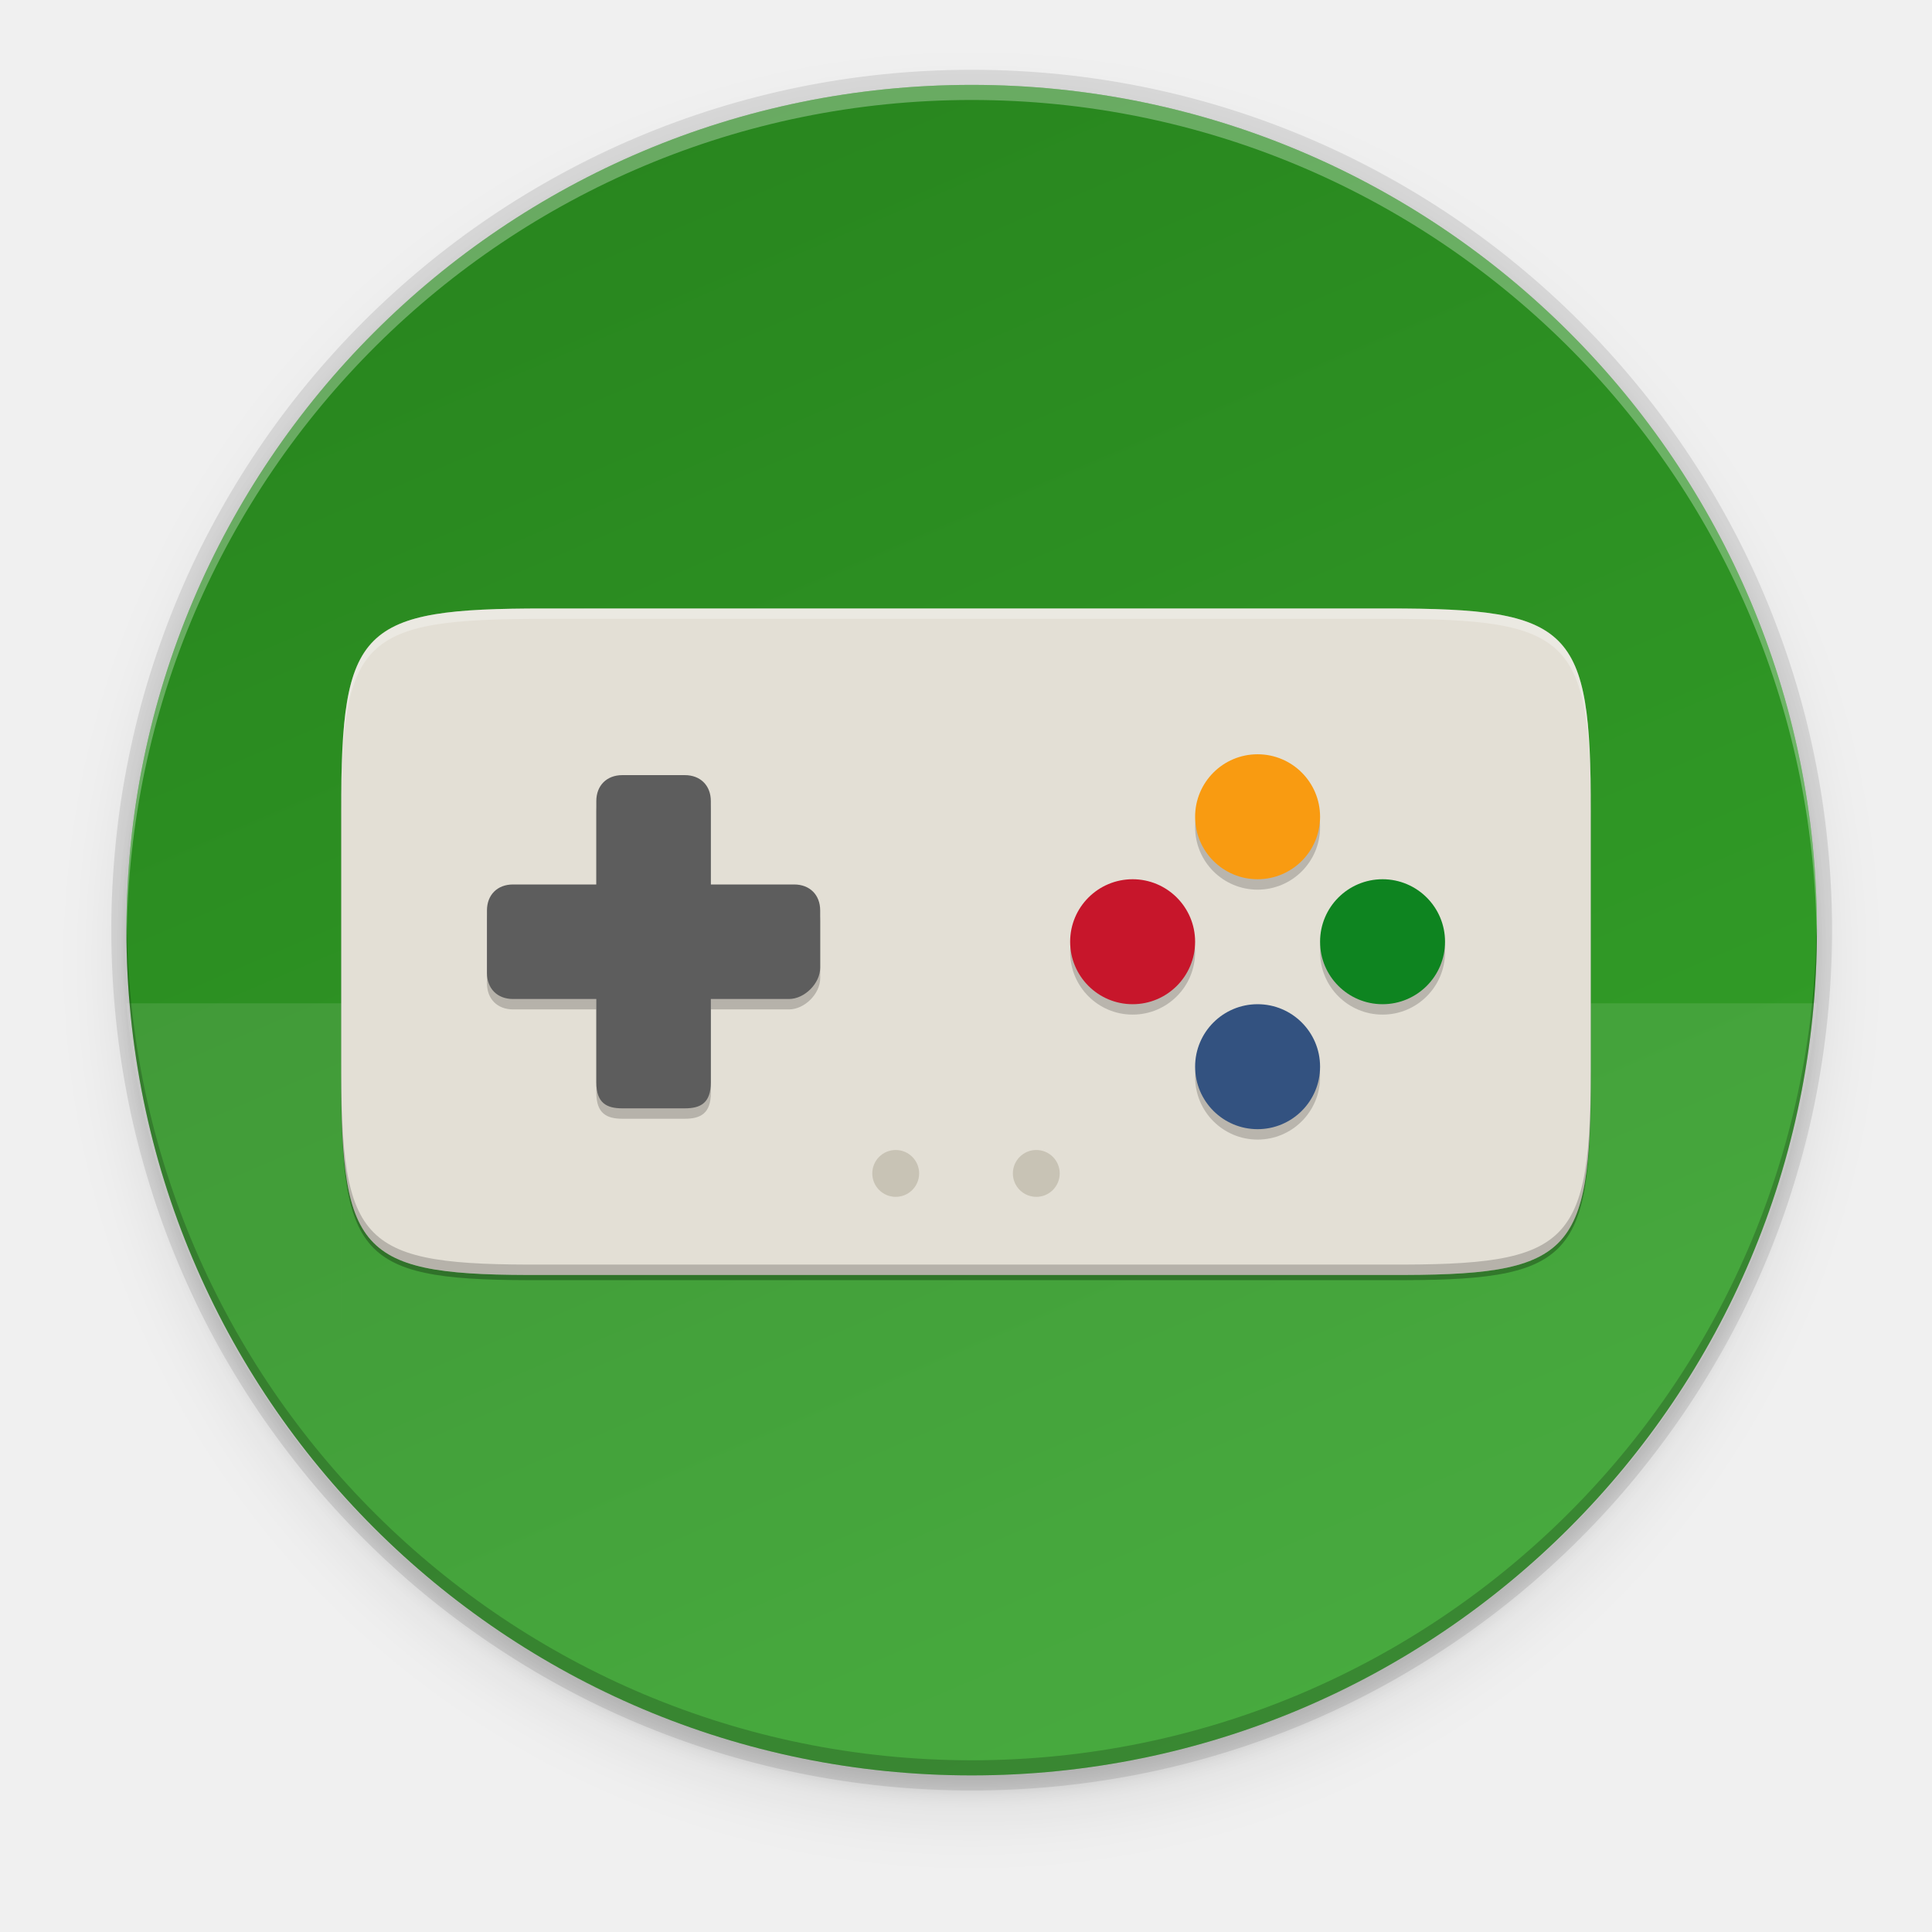
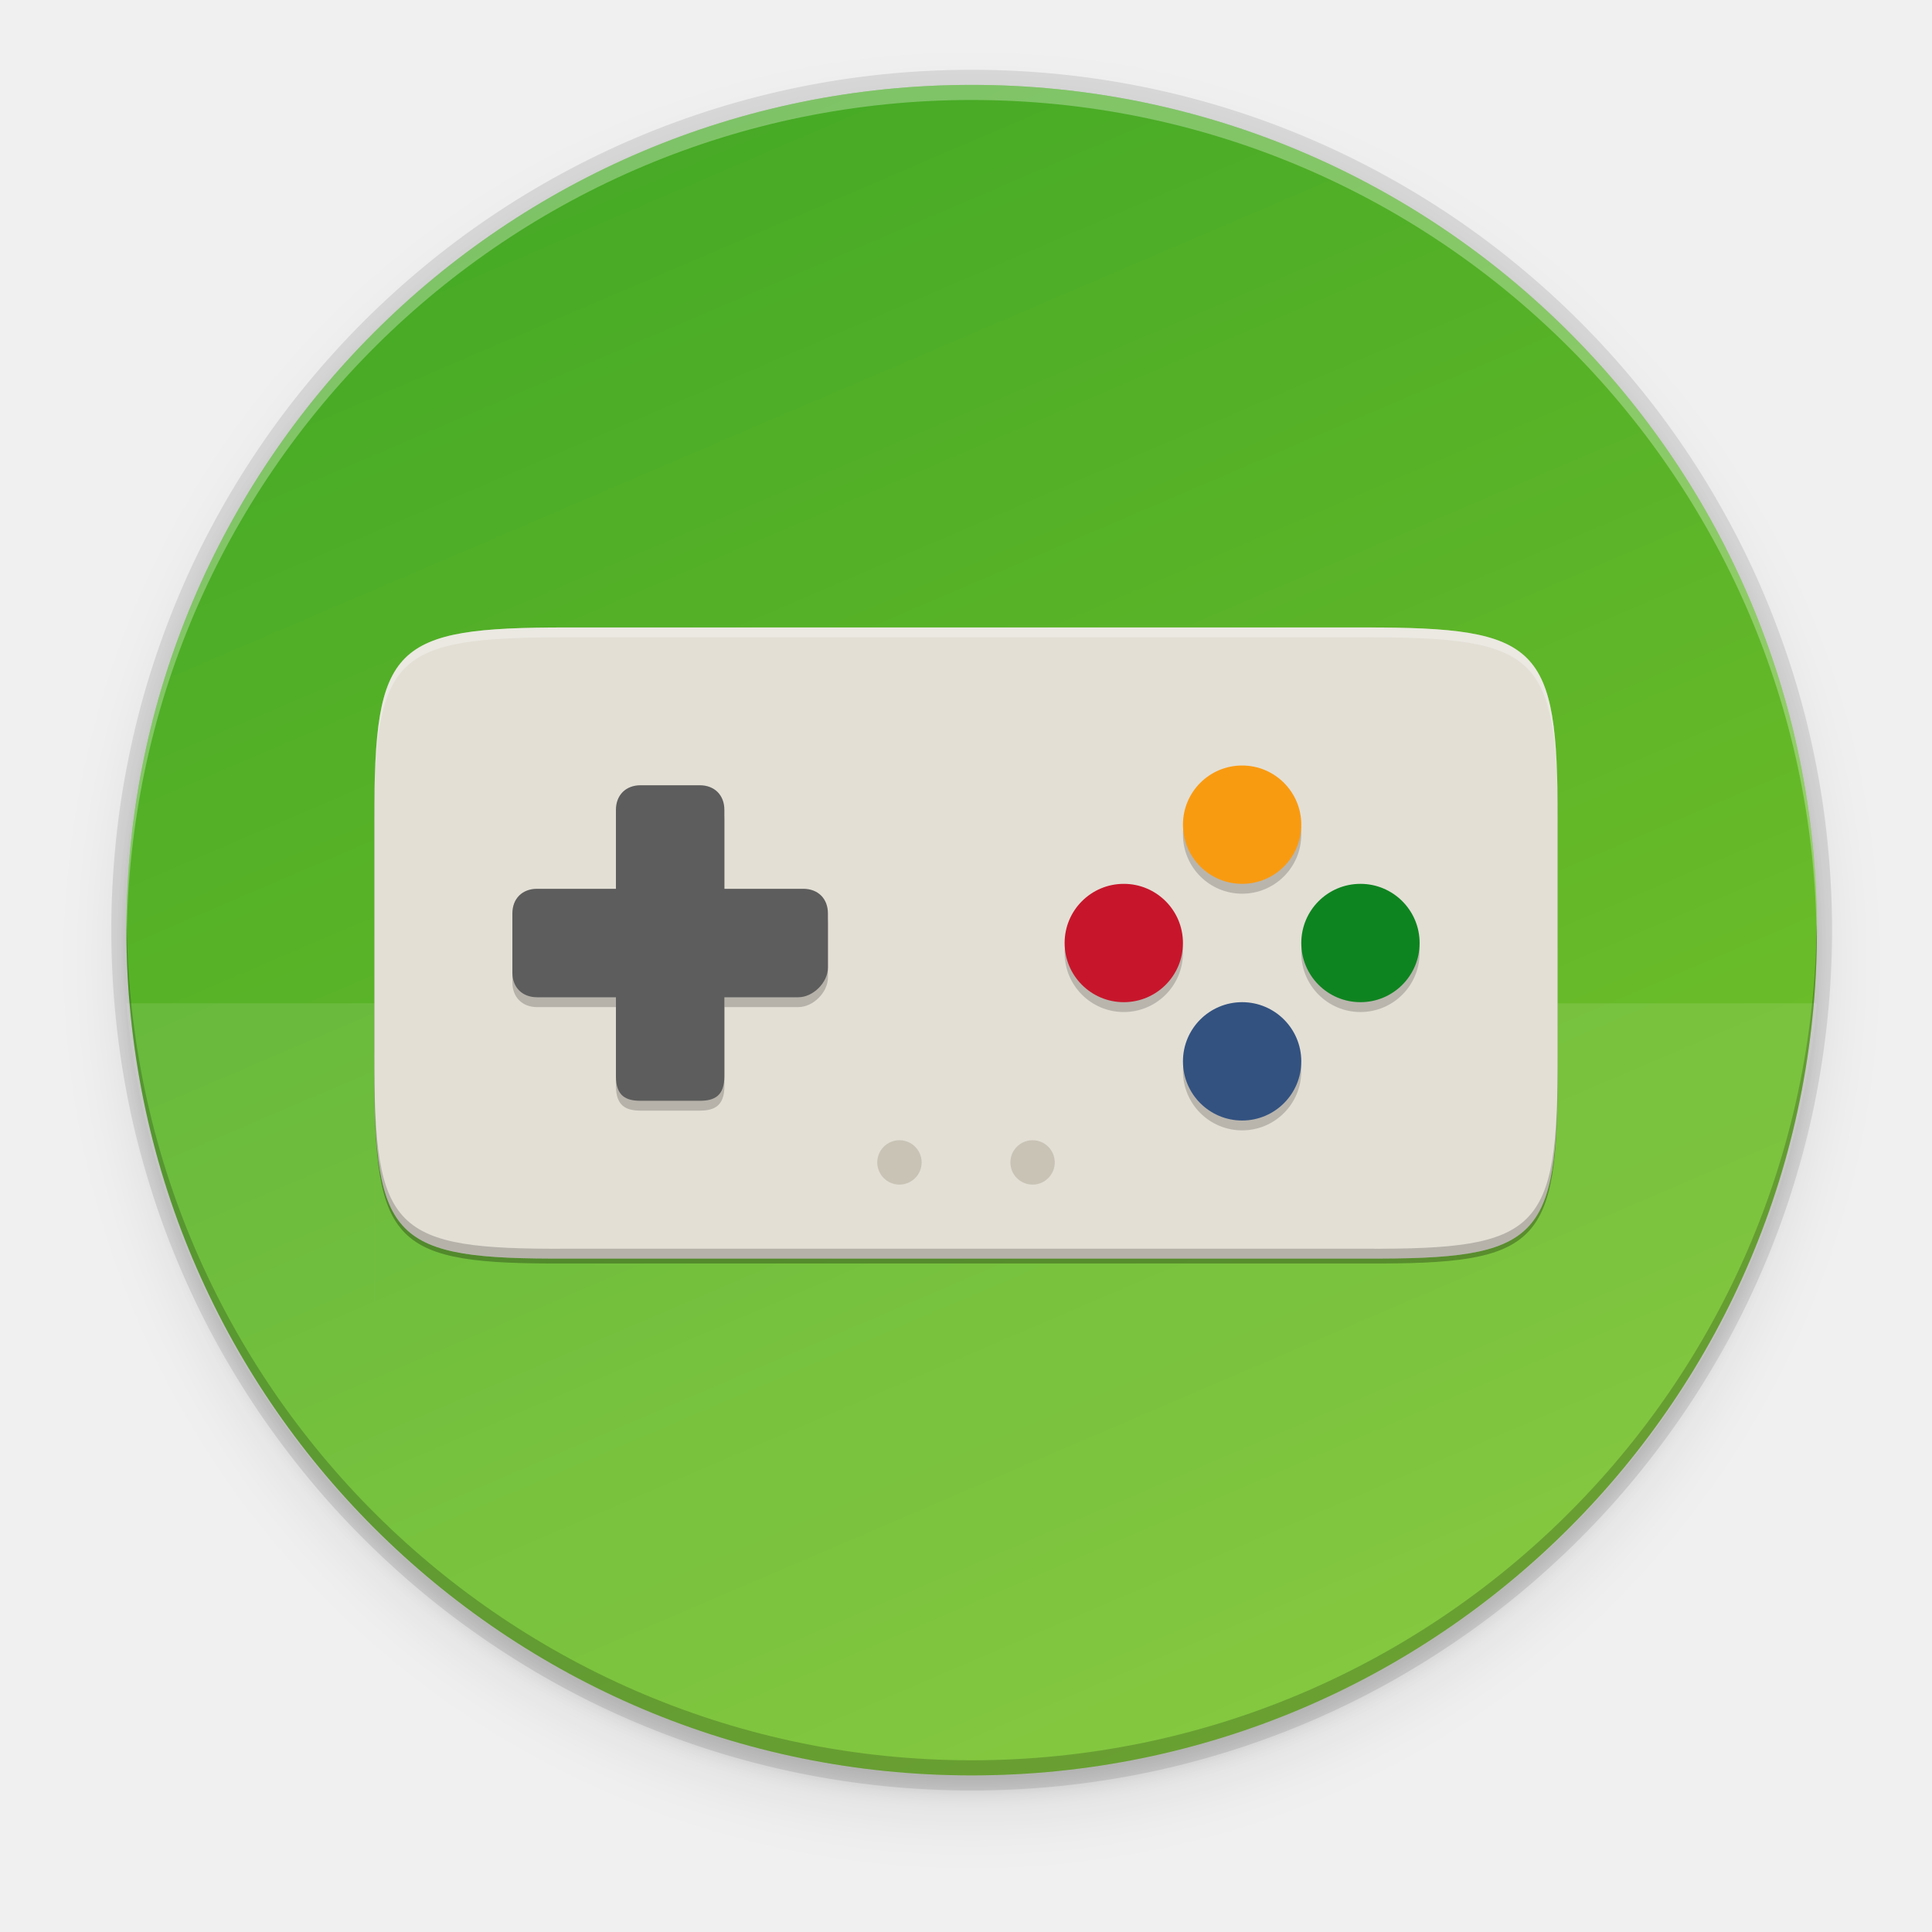
- <svg xmlns="http://www.w3.org/2000/svg" height="256" width="256" version="1.1" id="svg41" xml:space="preserve">
-   <defs id="defs45" />
+ <svg xmlns="http://www.w3.org/2000/svg" xmlns:xlink="http://www.w3.org/1999/xlink" height="256" width="256" version="1.1" id="svg41" xml:space="preserve">
+   <defs id="defs45">
+     <linearGradient id="linearGradient4220">
+       <stop id="stop4222" offset="0" style="stop-color:#45a926;stop-opacity:1" />
+       <stop id="stop4224" offset="1" style="stop-color:#79c32a;stop-opacity:1" />
+     </linearGradient>
+   </defs>
  <filter id="a" color-interpolation-filters="sRGB" height="1.142" width="1.295" x="-0.147" y="-0.071">
    <feGaussianBlur stdDeviation="4.264" id="feGaussianBlur2" />
  </filter>
  <filter id="b" color-interpolation-filters="sRGB" height="1.018" width="1.037" x="-0.018" y="-0.009">
    <feGaussianBlur stdDeviation=".533" id="feGaussianBlur5" />
  </filter>
-   <linearGradient id="c" gradientUnits="userSpaceOnUse" x1="80.752" x2="176.752" y1="11.248" y2="235.248">
-     <stop offset="0" stop-color="#1a7fd4" id="stop8" style="stop-color:#28851e;stop-opacity:1" />
-     <stop offset="1" stop-color="#37a6e6" id="stop10" style="stop-color:#34a22a;stop-opacity:1;" />
+   <linearGradient id="c" gradientUnits="userSpaceOnUse" x1="80.752" x2="176.752" y1="11.248" y2="235.248" xlink:href="#linearGradient4220">
+     <stop offset="0" stop-color="#1a7fd4" id="stop8" style="stop-color:#45a926;stop-opacity:1;" />
+     <stop offset="1" stop-color="#37a6e6" id="stop10" style="stop-color:#79c32a;stop-opacity:1;" />
  </linearGradient>
  <filter id="d" color-interpolation-filters="sRGB" height="1.024" width="1.024" x="-0.012" y="-0.012">
    <feGaussianBlur stdDeviation="1.12" id="feGaussianBlur13" />
  </filter>
  <filter id="e" color-interpolation-filters="sRGB" height="1.096" width="1.096" x="-0.048" y="-0.048">
    <feGaussianBlur stdDeviation="4.48" id="feGaussianBlur16" />
  </filter>
  <circle cx="128.752" cy="127.248" filter="url(#e)" opacity=".1" r="112" id="circle19" />
  <circle cx="128.752" cy="125.248" filter="url(#d)" opacity=".1" r="112" id="circle21" />
  <circle cx="128.752" cy="123.248" opacity=".1" r="114" id="circle23" />
-   <circle cx="128.752" cy="123.248" fill="url(#c)" r="112" id="circle25" />
+   <circle cx="128.752" cy="123.248" fill="url(#c)" r="112" id="circle25" style="fill-opacity:1.0" />
  <path d="m16.752 132.944a112.534 112.534 0 0 0 111.978 102.304 112.534 112.534 0 0 0 112.022-102.304z" fill="#fff" opacity=".1" id="path27" />
  <path d="m128.752 11.248a112 112 0 0 0 -112 112 112 112 0 0 0 .041 1.17 112 112 0 0 1 111.959-111.17 112 112 0 0 1 111.959 110.83 112 112 0 0 0 .041-.83 112 112 0 0 0 -112-112z" fill="#fff" opacity=".3" id="path37" />
  <path d="m128.752 235.248a112 112 0 0 1 -112-112 112 112 0 0 1 .041-1.17 112 112 0 0 0 111.959 111.17 112 112 0 0 0 111.959-110.83 112 112 0 0 1 .041.83 112 112 0 0 1 -112 112z" opacity=".2" id="path39" />
-   <g id="g43" enable-background="new" stroke="none" stroke-width="1.133" transform="matrix(4.870385,0,0,4.870186,-1510.826,-586.7932)">
+   <g id="g43" enable-background="new" stroke="none" stroke-width="1.133" transform="matrix(4.611948,0,0,4.61176,-1423.865,-548.8642)">
    <path id="rect4158-8" d="m 250.286,96.06 c 0,35.297 -3.625,39.095 -38.994,38.922 H 130.286 49.279 c -35.368,0.173 -38.994,-3.625 -38.994,-38.922 v -50.157 c 0,-35.297 3.625,-38.922 38.994,-38.922 h 81.006 81.006 c 35.369,0 38.994,3.625 38.994,38.922 z" filter="url(#filter53855)" opacity="0.1" transform="matrix(0.141659,0,0,0.1416648,318.0317,136.1942)" />
    <path id="rect4158-9" d="m 250.286,96.06 c 0,35.297 -3.625,39.095 -38.994,38.922 H 130.286 49.279 c -35.368,0.173 -38.994,-3.625 -38.994,-38.922 v -50.157 c 0,-35.297 3.625,-38.922 38.994,-38.922 h 81.006 81.006 c 35.369,0 38.994,3.625 38.994,38.922 z" filter="url(#filter53827)" opacity="0.2" transform="matrix(0.141659,0,0,0.1416648,318.0317,136.1942)" />
    <path id="rect4158" d="m 353.487,149.661 c 0,5 -0.514,5.538 -5.524,5.514 h -11.475 -11.475 c -5.01,0.025 -5.524,-0.513 -5.524,-5.514 v -7.105 c 0,-5 0.514,-5.514 5.524,-5.514 h 11.475 11.475 c 5.01,0 5.524,0.514 5.524,5.514 z" fill="#e3dfd5" />
    <path id="path949-7" d="m 210.289,59.985 a 12,12 0 0 0 -12,12 12,12 0 0 0 12,12 12,12 0 0 0 12,-12 12,12 0 0 0 -12,-12 z m -48,0 a 12,12 0 0 0 -12,12 12,12 0 0 0 12,12 12,12 0 0 0 12,-12 12,12 0 0 0 -12,-12 z m 24,24 a 12,12 0 0 0 -12,12 12,12 0 0 0 12,12 12,12 0 0 0 12,-12 12,12 0 0 0 -12,-12 z m 0,-48 a 12,12 0 0 0 -12,12 12,12 0 0 0 12,12 12,12 0 0 0 12,-12 12,12 0 0 0 -12,-12 z" fill="#101010" filter="url(#filter953)" opacity="0.2" transform="matrix(0.141659,0,0,0.1416648,318.0317,136.1942)" />
    <path id="path933" d="m 59.289,44.984 c 0,-3 2,-5 5,-5 h 12 c 3,0 5,2 5,5 v 16 h 16 c 3,0 5,2 5,5 v 11 c 0,3 -3,6 -6,6 h -15 v 16 c 0,4 -2,5 -5,5 h -12 c -3,0 -5,-1 -5,-5 v -16 h -16 c -3,0 -5,-2 -5,-5 v -12 c 0,-3 2,-5 5,-5 h 16 z" filter="url(#filter939)" opacity="0.2" transform="matrix(0.141659,0,0,0.1416648,318.0317,136.1942)" />
    <g id="g1094" enable-background="new" transform="matrix(0.141659,0,0,0.1416648,314.3894,124.0088)">
      <path id="path919-7" d="m 236,144.001 a 12,12 0 0 0 -12,12 12,12 0 0 0 12,12 12,12 0 0 0 12,-12 12,12 0 0 0 -12,-12 z" fill="#0e8420" />
      <path id="path1432-7" d="m 188,144.001 a 12,12 0 0 0 -12,12 12,12 0 0 0 12,12 12,12 0 0 0 12,-12 12,12 0 0 0 -12,-12 z" fill="#c7162b" />
      <path id="path956-6" d="m 212,168.001 a 12,12 0 0 0 -12,12 12,12 0 0 0 12,12 12,12 0 0 0 12,-12 12,12 0 0 0 -12,-12 z" fill="#335280" />
      <path id="path962-4" d="M 212,120 A 12,12 0 0 0 200,132 12,12 0 0 0 212,144 12,12 0 0 0 224,132 12,12 0 0 0 212,120 Z" fill="#f99b11" />
    </g>
    <g id="g961" enable-background="new" fill="#aea795" transform="matrix(0.141659,0,0,0.1416648,314.956,124.0088)">
      <circle id="path1032-1" cx="138.5" cy="200.5" opacity="0.5" r="4.5" />
      <circle id="circle1034-2" cx="165.5" cy="200.5" opacity="0.5" r="4.5" />
    </g>
    <path id="path932" d="m 326.43,142.284 c 0,-0.425 0.283,-0.708 0.708,-0.708 h 1.7 c 0.425,0 0.708,0.283 0.708,0.708 v 2.267 h 2.267 c 0.425,0 0.708,0.283 0.708,0.708 v 1.558 c 0,0.425 -0.425,0.85 -0.85,0.85 h -2.125 v 2.267 c 0,0.567 -0.283,0.708 -0.708,0.708 h -1.7 c -0.425,0 -0.708,-0.142 -0.708,-0.708 v -2.267 h -2.267 c -0.425,0 -0.708,-0.283 -0.708,-0.708 v -1.7 c 0,-0.425 0.283,-0.708 0.708,-0.708 h 2.267 z" fill="#5d5d5d" />
    <path id="rect4158-78" d="m 325.012,137.042 c -5.01,0 -5.524,0.513 -5.524,5.514 v 13.906 c 0,0.013 2.7e-4,0.023 2.8e-4,0.035 v -13.658 c -1e-5,-5 0.514,-5.514 5.524,-5.514 h 11.475 11.475 c 4.998,0 5.521,0.513 5.524,5.478 v -0.248 c 0,-5 -0.514,-5.514 -5.524,-5.514 h -11.475 z" fill="#ffffff" opacity="0.3" />
    <path id="rect4158-6" d="m 319.489,149.378 v 0.283 c 0,5 0.513,5.538 5.524,5.514 h 11.475 11.475 c 5.01,0.025 5.524,-0.514 5.524,-5.514 v -0.283 c 0,5 -0.514,5.538 -5.524,5.514 h -11.475 -11.475 c -5.01,0.025 -5.524,-0.514 -5.524,-5.514 z" opacity="0.2" />
  </g>
</svg>
